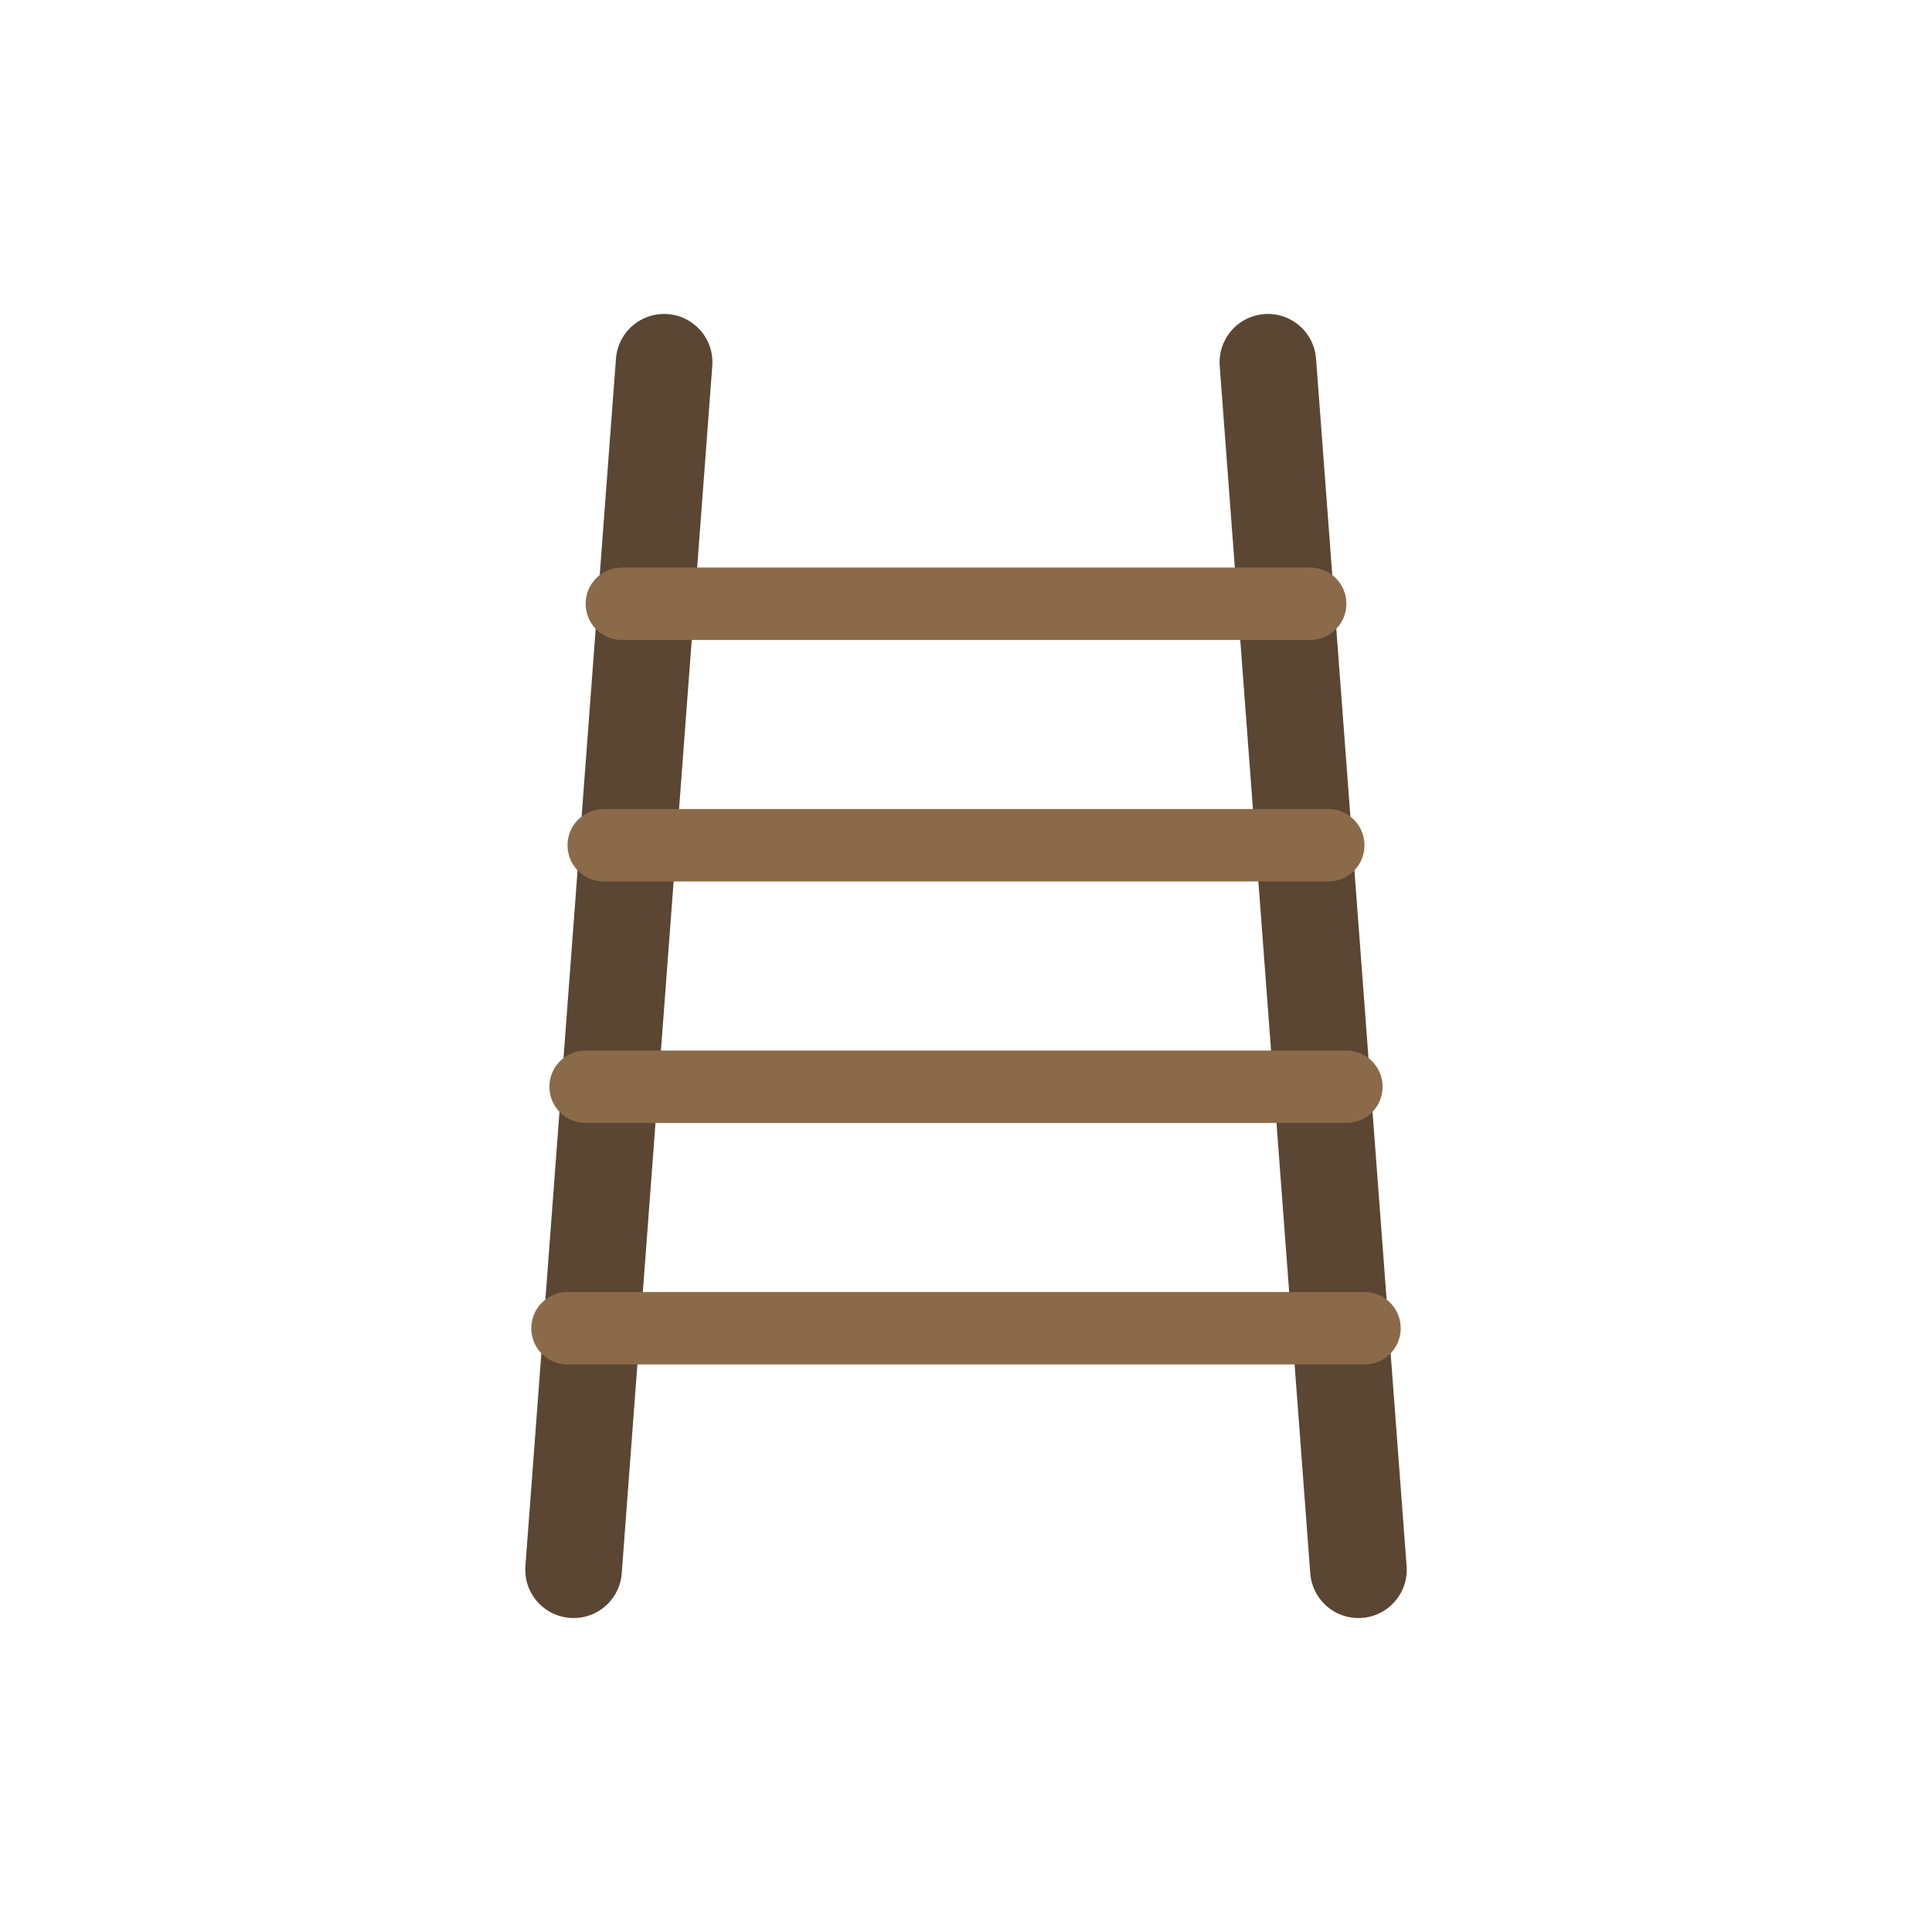
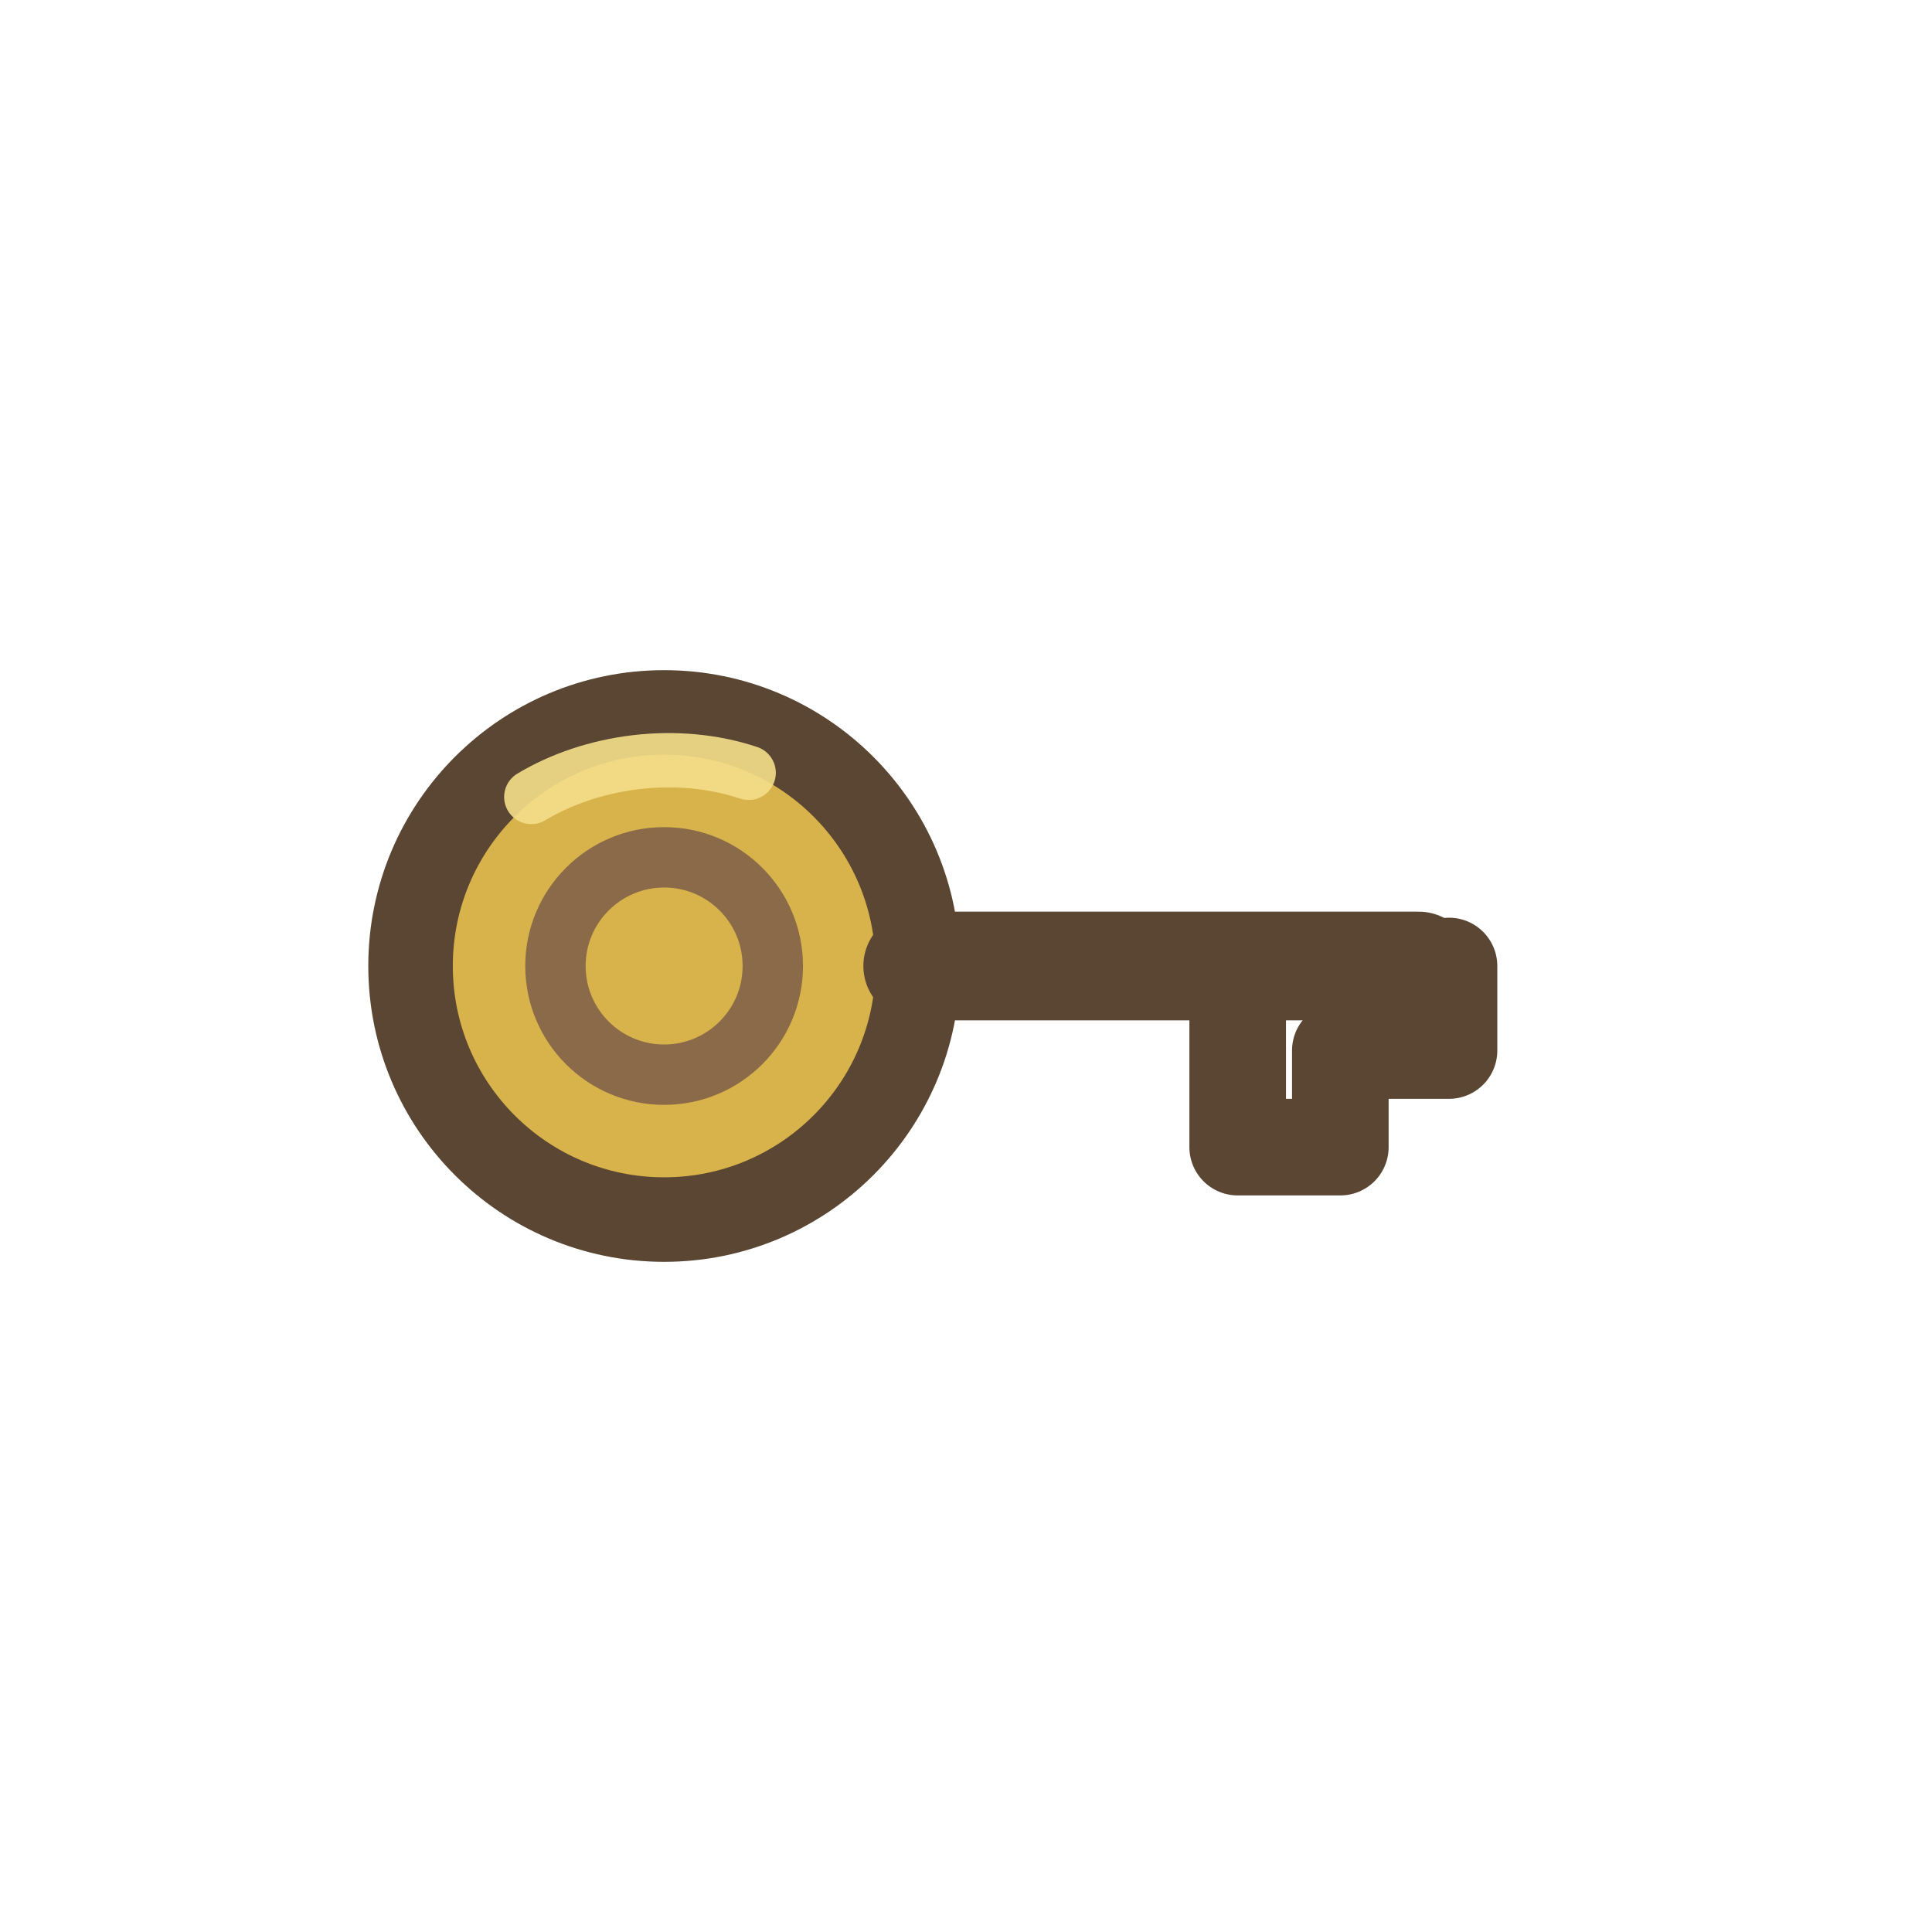
- <svg xmlns="http://www.w3.org/2000/svg" viewBox="0 0 32 32" width="32" height="32" aria-label="ladder">
+ <svg xmlns="http://www.w3.org/2000/svg" viewBox="0 0 32 32" width="32" height="32" aria-label="key">
  <g fill="none" stroke-linecap="round" stroke-linejoin="round">
-     <path d="M11 6 L9.5 26" stroke="#5a4632" stroke-width="1.6" />
-     <path d="M21 6 L22.5 26" stroke="#5a4632" stroke-width="1.6" />
-     <path d="M10.3 10 L21.7 10" stroke="#8a6a49" stroke-width="1.2" />
-     <path d="M10 14 L22 14" stroke="#8a6a49" stroke-width="1.2" />
-     <path d="M9.7 18 L22.3 18" stroke="#8a6a49" stroke-width="1.2" />
-     <path d="M9.4 22 L22.6 22" stroke="#8a6a49" stroke-width="1.2" />
+     <circle cx="11" cy="16" r="4.2" fill="#d8b24a" stroke="#5a4632" stroke-width="1.4" />
+     <circle cx="11" cy="16" r="1.8" fill="none" stroke="#8a6a49" stroke-width="1" />
+     <path d="M15.2 16              L23.5 16" stroke="#5a4632" stroke-width="1.8" />
+     <path d="M20.5 16              L20.5 19              L22.2 19              L22.2 17.4              L24 17.4              L24 16" stroke="#5a4632" stroke-width="1.6" />
+     <path d="M8.8 13.2              C9.8 12.6, 11.2 12.4, 12.4 12.8" stroke="#f4df8a" stroke-width="0.9" opacity="0.9" />
  </g>
</svg>
